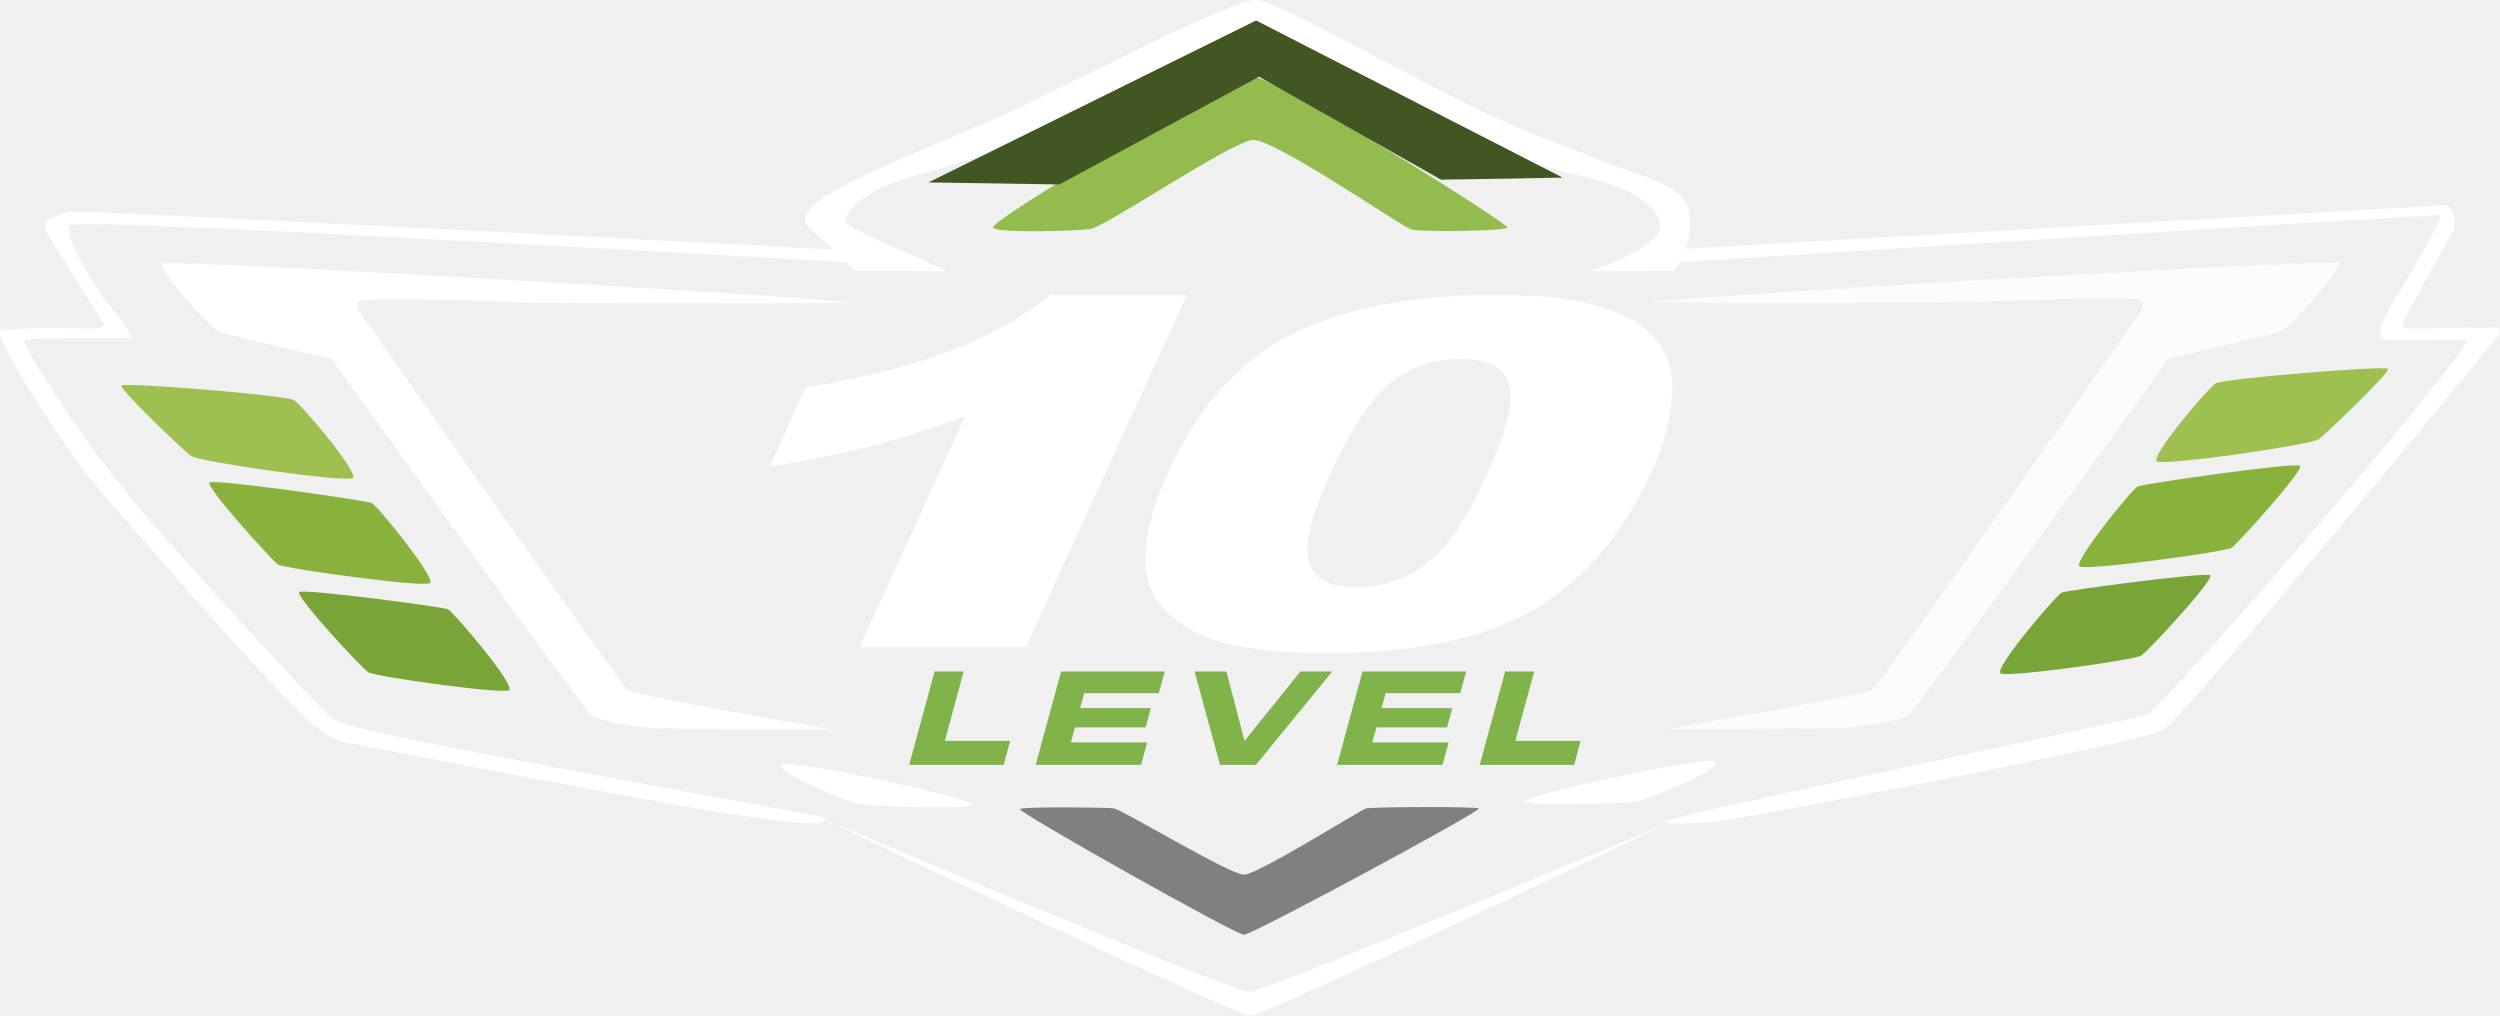
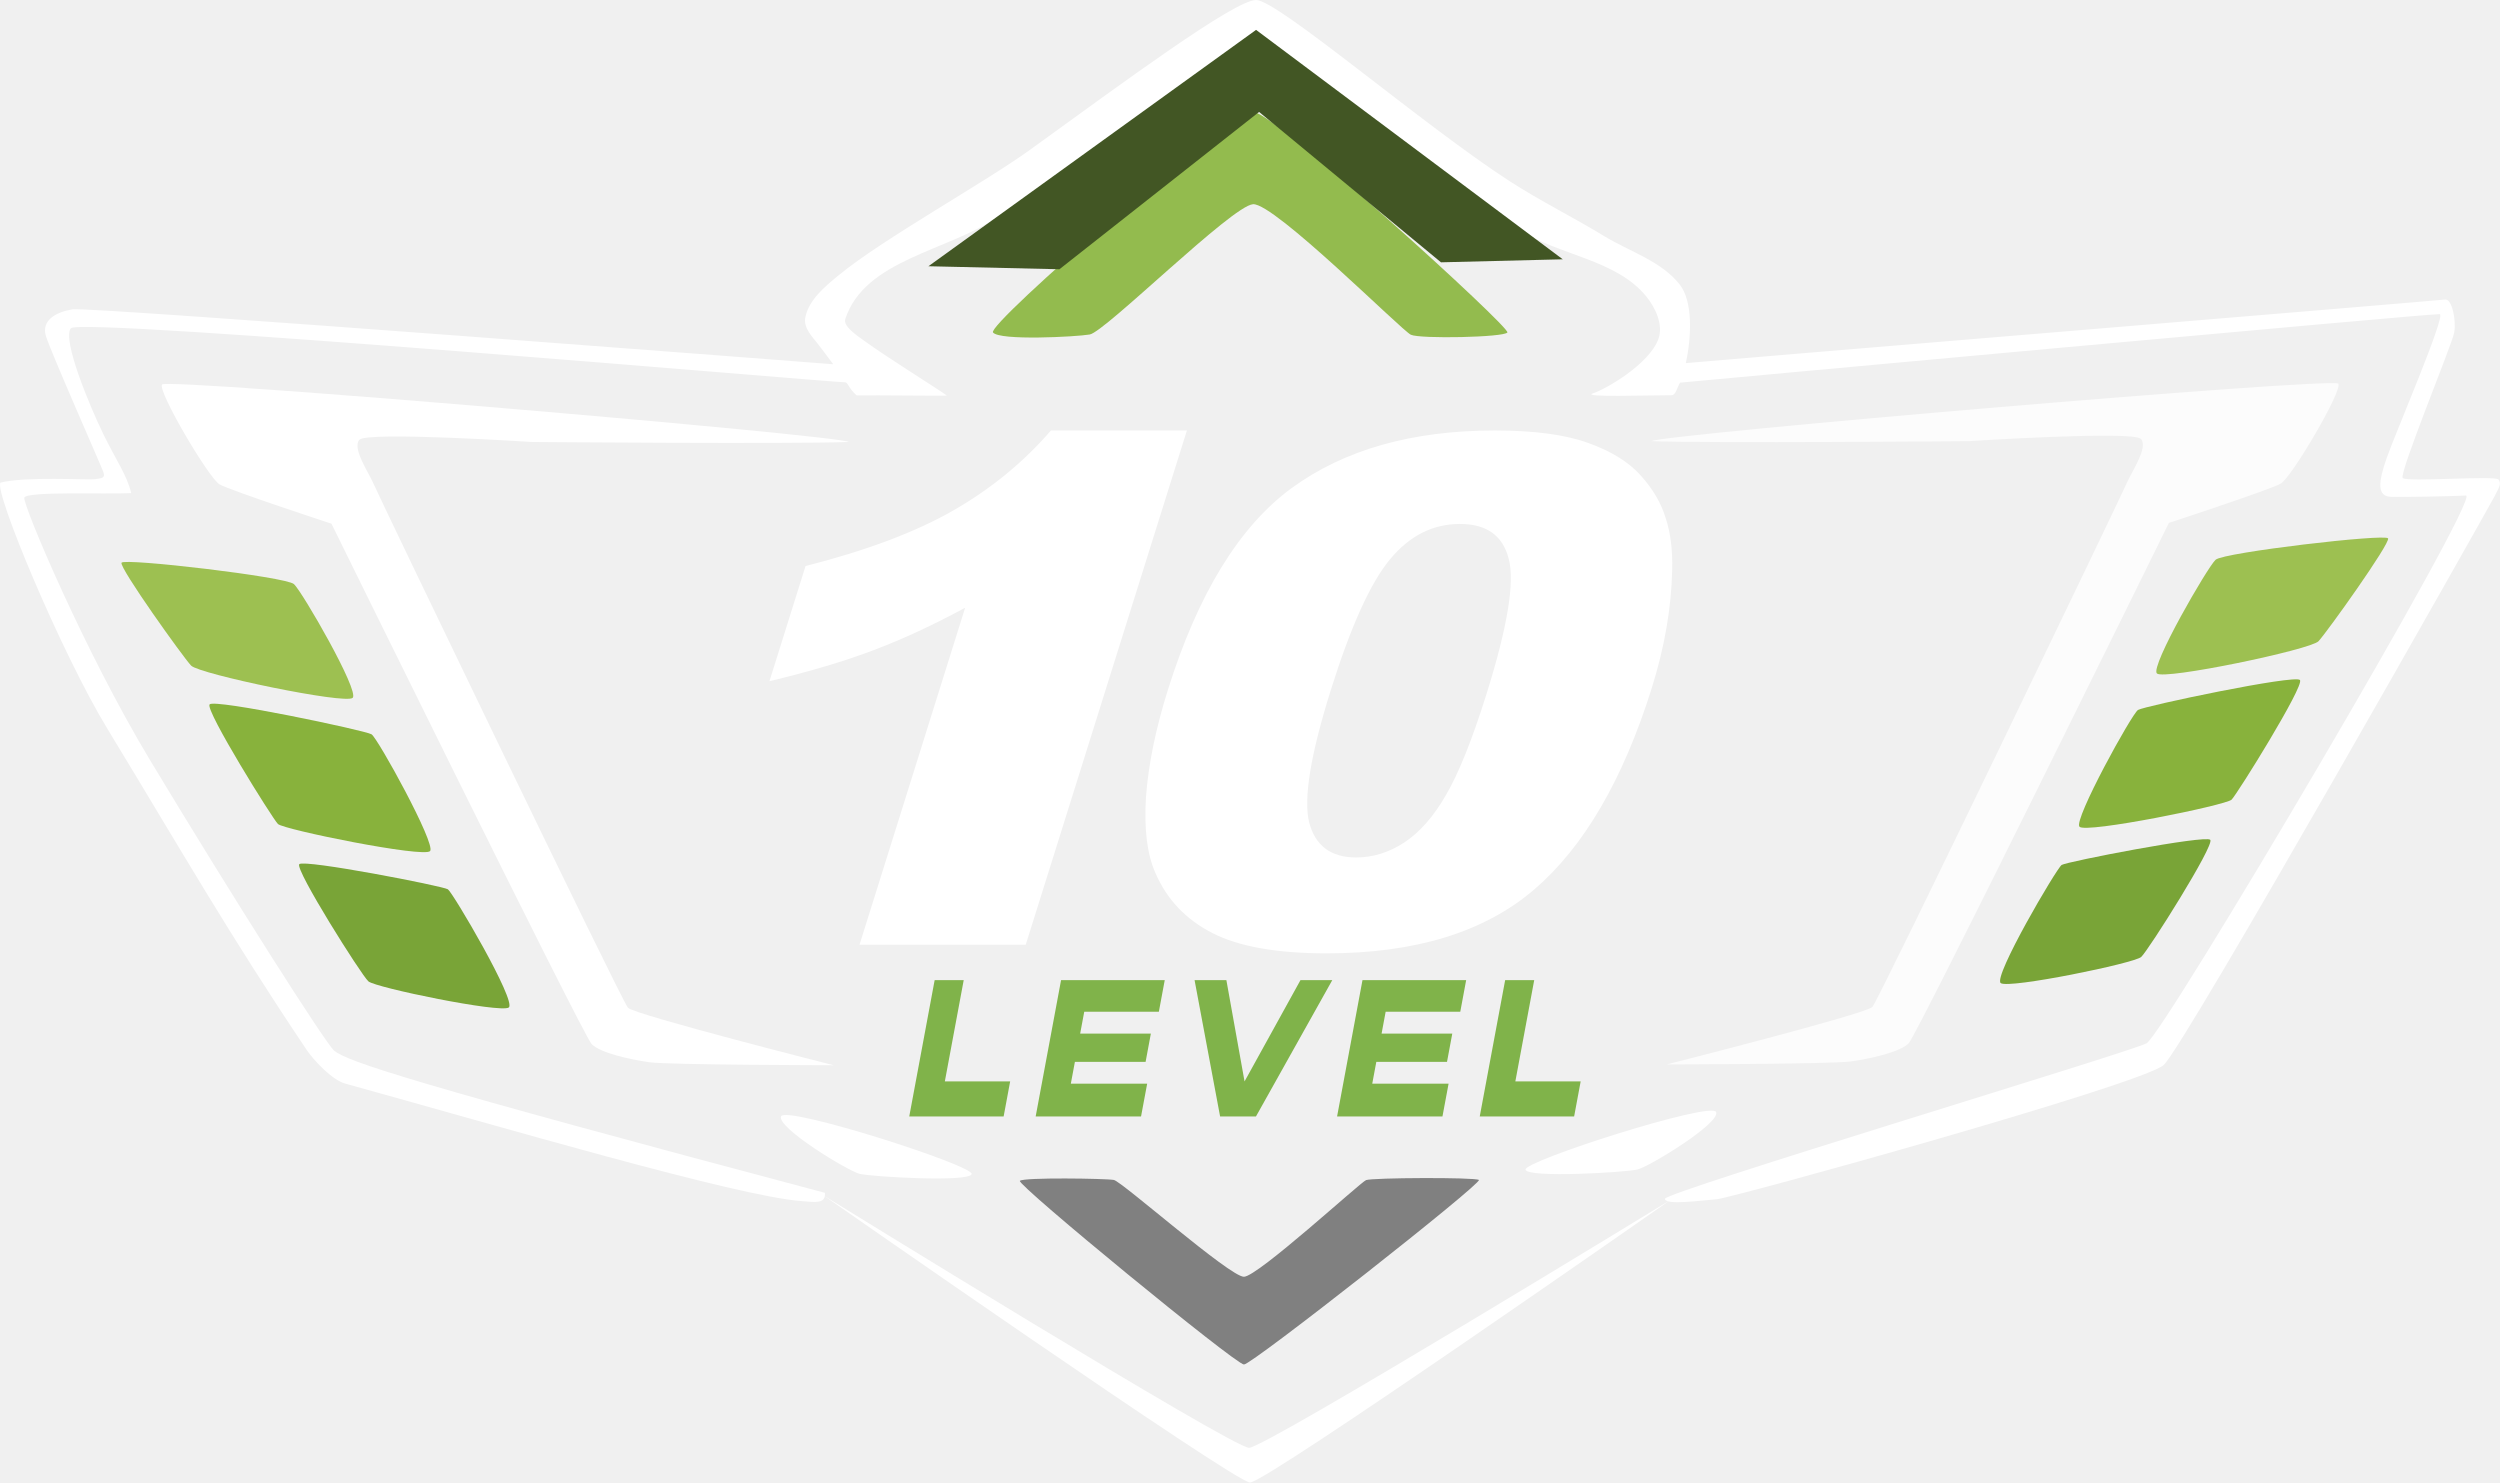
- <svg xmlns="http://www.w3.org/2000/svg" version="1.1" id="Layer_1" x="0px" y="0px" width="32px" height="13px" viewBox="0 0 32 13" enable-background="new 0 0 32 13" xml:space="preserve">
-   <path fill="#808080" d="M13.055,10.355C13.009,10.387 15.818,11.966 15.923,11.965C16.028,11.965 18.985,10.371 18.93,10.347C18.875,10.323 17.561,10.327 17.485,10.348C17.41,10.37 16.101,11.194 15.923,11.196C15.744,11.198 14.359,10.36 14.257,10.347C14.155,10.334 13.101,10.323 13.055,10.355Z" />
-   <path fill="#FFFFFF" d="M21.31,10.513C21.32,10.572 21.785,10.525 21.974,10.516C22.162,10.507 27.424,9.508 27.695,9.339C27.967,9.17 31.869,4.436 31.931,4.351C31.994,4.267 32.02,4.241 31.98,4.205C31.94,4.168 30.807,4.229 30.755,4.192C30.703,4.155 31.384,3.025 31.413,2.918C31.443,2.812 31.386,2.618 31.297,2.627C31.208,2.636 21.73,3.173 21.579,3.184C21.654,2.947 21.669,2.641 21.499,2.494C21.262,2.288 20.858,2.206 20.531,2.07C20.136,1.905 19.72,1.764 19.331,1.592C18.211,1.097 16.356,-0 16.078,0C15.799,0.001 14.364,0.73 13.188,1.312C12.589,1.608 11.304,2.093 10.733,2.414C10.556,2.514 10.35,2.631 10.307,2.786C10.282,2.877 10.403,2.958 10.468,3.015C10.533,3.072 10.665,3.194 10.665,3.194C10.665,3.194 1.146,2.688 0.929,2.712C0.712,2.737 0.528,2.811 0.587,2.945C0.645,3.079 1.297,4.087 1.323,4.139C1.349,4.191 1.312,4.193 1.216,4.202C1.121,4.211 0.338,4.176 0.006,4.232C-0.082,4.303 0.782,5.722 1.374,6.39C2.325,7.461 2.92,8.181 3.924,9.206C4.012,9.295 4.249,9.47 4.418,9.502C6.388,9.875 9.447,10.494 10.269,10.533C10.419,10.54 10.572,10.563 10.559,10.46C5.227,9.491 4.454,9.31 4.279,9.215C4.175,9.158 2.989,7.881 1.918,6.662C1.078,5.707 0.29,4.423 0.311,4.364C0.332,4.306 1.365,4.335 1.679,4.324C1.623,4.163 1.49,4.042 1.318,3.8C1.147,3.558 0.793,2.978 0.906,2.879C1.02,2.779 10.66,3.354 10.813,3.352C10.858,3.352 10.854,3.4 10.965,3.467C11.218,3.465 12.128,3.473 12.12,3.469C11.991,3.404 11.382,3.146 11.082,2.998C10.971,2.943 10.789,2.862 10.82,2.797C11.07,2.276 12.135,2.201 12.747,1.91C13.872,1.376 16.078,0.266 16.078,0.266C16.078,0.266 18.257,1.499 19.447,2.016C19.963,2.241 20.687,2.275 21.073,2.6C21.192,2.7 21.292,2.85 21.228,2.971C21.111,3.193 20.557,3.412 20.391,3.449C20.224,3.486 21.105,3.465 21.398,3.466C21.448,3.466 21.466,3.401 21.504,3.356C21.607,3.348 31.144,2.747 31.229,2.754C31.314,2.761 30.656,3.807 30.549,4.018C30.441,4.229 30.422,4.354 30.609,4.357C30.796,4.36 31.353,4.353 31.564,4.345C31.775,4.338 27.693,9.069 27.476,9.149C27.259,9.228 21.301,10.454 21.311,10.513ZM10.549,10.486C10.549,10.486 15.798,12.996 16,13C16.202,13.004 21.373,10.526 21.373,10.526C21.373,10.526 16.201,12.694 15.989,12.696C15.777,12.698 10.549,10.486 10.549,10.486Z" />
-   <path fill="#FCFCFC" d="M21.334,9.334C21.334,9.334 23.451,9.332 23.696,9.307C23.94,9.283 24.319,9.227 24.431,9.148C24.544,9.07 27.762,4.585 27.762,4.585C27.762,4.585 29.058,4.294 29.195,4.24C29.332,4.186 29.988,3.424 29.931,3.365C29.873,3.306 21.247,3.81 21.14,3.869C21.875,3.887 25.196,3.869 25.196,3.869C25.196,3.869 27.305,3.775 27.404,3.849C27.503,3.922 27.281,4.141 27.22,4.24C27.159,4.34 24.05,8.768 23.967,8.83C23.884,8.892 21.333,9.334 21.333,9.334Z" />
-   <path fill="#79A437" d="M4.715,8.605C4.805,8.661 6.407,8.886 6.512,8.835C6.617,8.783 5.797,7.827 5.733,7.798C5.669,7.769 3.89,7.533 3.831,7.578C3.772,7.623 4.625,8.55 4.715,8.605Z" />
-   <path fill="#88B23C" d="M5.505,7.463C5.582,7.401 4.835,6.473 4.756,6.439C4.677,6.405 2.741,6.126 2.683,6.177C2.624,6.228 3.486,7.177 3.558,7.226C3.629,7.275 5.429,7.525 5.505,7.463Z" />
-   <path fill="#9DC051" d="M1.555,4.935C1.524,4.978 2.343,5.762 2.446,5.837C2.549,5.911 4.426,6.179 4.515,6.119C4.603,6.059 3.866,5.186 3.763,5.122C3.659,5.057 1.586,4.892 1.555,4.935Z" />
-   <path fill="#93BB4E" d="M12.711,2.915C12.791,2.989 13.769,2.954 13.949,2.933C14.145,2.91 15.768,1.804 16.039,1.791C16.31,1.777 17.94,2.897 18.059,2.935C18.178,2.973 19.252,2.958 19.294,2.915C19.337,2.873 16.315,0.989 16.045,0.982C15.776,0.974 12.63,2.842 12.711,2.915Z" />
-   <path fill="#425624" d="M18.445,2.3L20.003,2.274L16.078,0.262L11.884,2.335L13.56,2.361L16.116,0.982Z" />
-   <path fill="#FFFFFF" d="M9.998,9.79C9.94,9.887 10.852,10.268 11.004,10.294C11.157,10.319 12.408,10.37 12.437,10.295C12.466,10.221 10.056,9.692 9.998,9.79Z" />
-   <path fill="#FFFFFF" d="M21.966,9.751C22.024,9.849 21.112,10.23 20.959,10.255C20.807,10.281 19.556,10.332 19.526,10.257C19.497,10.182 21.908,9.654 21.966,9.751Z" />
-   <path fill="#80B34A" d="M11.638,9.79L12.847,9.79L12.93,9.483L12.094,9.483L12.335,8.595L11.963,8.595ZM13.257,9.79L14.605,9.79L14.684,9.503L13.707,9.503L13.759,9.311L14.664,9.311L14.731,9.064L13.826,9.064L13.878,8.872L14.833,8.872L14.909,8.595L13.582,8.595ZM15.617,9.79L16.076,9.79L17.053,8.595L16.646,8.595L15.93,9.483L15.698,8.595L15.29,8.595ZM17.115,9.79L18.464,9.79L18.542,9.503L17.565,9.503L17.617,9.311L18.522,9.311L18.589,9.064L17.684,9.064L17.736,8.872L18.692,8.872L18.767,8.595L17.44,8.595ZM18.941,9.79L20.149,9.79L20.232,9.483L19.396,9.483L19.638,8.595L19.266,8.595Z" />
-   <path fill="#FFFFFF" d="M15.192,3.775L13.129,8.284L11.002,8.284L12.354,5.329C11.939,5.483 11.549,5.607 11.182,5.701C10.818,5.796 10.374,5.887 9.849,5.974L10.311,4.963C11.089,4.828 11.719,4.666 12.202,4.476C12.684,4.287 13.101,4.053 13.452,3.775ZM14.949,6.049C15.335,5.206 15.863,4.617 16.533,4.28C17.207,3.943 18.074,3.775 19.134,3.775C19.644,3.775 20.045,3.812 20.338,3.887C20.632,3.959 20.855,4.055 21.007,4.174C21.16,4.291 21.265,4.415 21.322,4.546C21.384,4.675 21.411,4.826 21.404,5C21.394,5.33 21.306,5.675 21.142,6.034C20.774,6.839 20.273,7.427 19.637,7.8C19.002,8.174 18.116,8.36 16.98,8.36C16.343,8.36 15.856,8.3 15.518,8.181C15.18,8.063 14.938,7.888 14.791,7.658C14.684,7.495 14.643,7.272 14.669,6.99C14.699,6.706 14.792,6.392 14.949,6.049ZM17.034,6.052C16.776,6.617 16.683,7.003 16.757,7.211C16.835,7.416 17.036,7.519 17.359,7.519C17.573,7.519 17.777,7.476 17.971,7.389C18.17,7.3 18.349,7.161 18.508,6.972C18.671,6.782 18.844,6.487 19.027,6.086C19.297,5.497 19.391,5.102 19.311,4.9C19.236,4.696 19.028,4.595 18.687,4.595C18.339,4.595 18.041,4.698 17.791,4.906C17.542,5.112 17.289,5.494 17.034,6.052Z" />
-   <path fill="#FFFFFF" d="M10.671,9.341C10.671,9.341 8.553,9.339 8.309,9.315C8.064,9.29 7.686,9.234 7.573,9.155C7.461,9.077 4.243,4.592 4.243,4.592C4.243,4.592 2.947,4.301 2.81,4.247C2.672,4.193 2.016,3.431 2.074,3.372C2.132,3.313 10.758,3.817 10.865,3.876C10.13,3.894 6.808,3.876 6.808,3.876C6.808,3.876 4.7,3.782 4.601,3.856C4.502,3.929 4.724,4.148 4.785,4.247C4.846,4.347 7.955,8.775 8.038,8.837C8.121,8.899 10.671,9.341 10.671,9.341Z" />
-   <path fill="#79A437" d="M27.407,8.392C27.317,8.447 25.715,8.672 25.61,8.621C25.505,8.57 26.325,7.614 26.389,7.585C26.453,7.556 28.232,7.319 28.291,7.364C28.351,7.41 27.497,8.336 27.407,8.392Z" />
-   <path fill="#88B23C" d="M26.617,7.249C26.541,7.187 27.287,6.26 27.366,6.226C27.446,6.191 29.381,5.912 29.44,5.963C29.498,6.014 28.636,6.963 28.565,7.012C28.493,7.061 26.693,7.311 26.617,7.249Z" />
-   <path fill="#9DC051" d="M30.567,4.721C30.598,4.764 29.779,5.549 29.677,5.623C29.574,5.697 27.696,5.966 27.608,5.905C27.52,5.845 28.256,4.973 28.36,4.908C28.464,4.844 30.536,4.678 30.567,4.721Z" />
+ <svg xmlns="http://www.w3.org/2000/svg" version="1.1" width="166.38px" height="98.663px" viewBox="0 0 166.38 98.663" xml:space="preserve">
+   <path fill="#808080" d="M67.876,78.587C67.637,78.828 82.241,90.814 82.788,90.811C83.335,90.807 98.708,78.712 98.422,78.527C98.136,78.343 91.305,78.377 90.913,78.539C90.521,78.702 83.715,84.954 82.788,84.971C81.861,84.988 74.659,78.626 74.129,78.528C73.6,78.43 68.115,78.346 67.875,78.587Z" />
+   <path fill="#FFFFFF" d="M110.801,79.787C110.85,80.233 113.271,79.883 114.249,79.812C115.227,79.742 142.587,72.162 143.999,70.877C145.411,69.592 165.697,33.665 166.022,33.023C166.347,32.381 166.486,32.186 166.276,31.911C166.066,31.637 160.177,32.094 159.906,31.815C159.635,31.536 163.176,22.956 163.329,22.15C163.482,21.344 163.19,19.867 162.725,19.935C162.261,20.004 112.981,24.079 112.196,24.166C112.585,22.366 112.665,20.044 111.783,18.928C110.547,17.366 108.45,16.744 106.749,15.707C104.695,14.454 102.529,13.387 100.507,12.082C94.686,8.325 85.041,-0.003 83.594,0.002C82.146,0.005 74.685,5.537 68.567,9.957C65.453,12.207 58.775,15.884 55.806,18.325C54.883,19.084 53.814,19.969 53.592,21.143C53.461,21.832 54.092,22.45 54.427,22.881C54.762,23.312 55.452,24.242 55.452,24.242C55.452,24.242 5.959,20.401 4.83,20.586C3.701,20.771 2.748,21.332 3.052,22.352C3.356,23.371 6.741,31.019 6.878,31.413C7.014,31.806 6.82,31.823 6.324,31.891C5.828,31.959 1.756,31.694 0.032,32.117C-0.427,32.654 4.065,43.429 7.142,48.493C12.086,56.628 15.182,62.085 20.404,69.866C20.861,70.547 22.091,71.871 22.971,72.114C33.216,74.947 49.116,79.646 53.39,79.939C54.171,79.992 54.966,80.165 54.9,79.385C27.179,72.028 23.159,70.656 22.247,69.934C21.708,69.506 15.538,59.811 9.97,50.563C5.606,43.314 1.508,33.568 1.617,33.124C1.727,32.68 7.1,32.904 8.731,32.818C8.441,31.593 7.745,30.677 6.853,28.841C5.962,27.006 4.125,22.602 4.713,21.848C5.302,21.094 55.425,25.455 56.22,25.441C56.457,25.437 56.433,25.805 57.012,26.315C58.328,26.294 63.06,26.358 63.017,26.326C62.346,25.836 59.178,23.878 57.619,22.754C57.041,22.337 56.093,21.721 56.256,21.227C57.559,17.272 63.095,16.705 66.277,14.499C72.124,10.444 83.593,2.015 83.593,2.015C83.593,2.015 94.923,11.375 101.111,15.304C103.797,17.01 107.559,17.266 109.568,19.733C110.185,20.491 110.706,21.634 110.373,22.552C109.766,24.233 106.883,25.894 106.019,26.177C105.155,26.459 109.735,26.3 111.254,26.303C111.517,26.303 111.61,25.809 111.808,25.467C112.343,25.41 161.929,20.85 162.37,20.904C162.811,20.958 159.391,28.892 158.834,30.495C158.276,32.099 158.176,33.045 159.148,33.066C160.119,33.087 163.014,33.035 164.111,32.979C165.208,32.922 143.988,68.83 142.859,69.434C141.73,70.039 110.753,79.34 110.802,79.786ZM54.85,79.586C54.85,79.586 82.141,98.634 83.19,98.664C84.239,98.694 111.128,79.888 111.128,79.888C111.128,79.888 84.234,96.339 83.131,96.356C82.029,96.372 54.85,79.586 54.85,79.586Z" />
+   <path fill="#FCFCFC" d="M110.921,70.84C110.921,70.84 121.932,70.823 123.203,70.639C124.474,70.455 126.444,70.027 127.029,69.43C127.614,68.834 144.345,34.797 144.345,34.797C144.345,34.797 151.081,32.592 151.795,32.18C152.509,31.768 155.92,25.983 155.62,25.535C155.321,25.087 110.469,28.917 109.913,29.361C113.737,29.503 131.005,29.361 131.005,29.361C131.005,29.361 141.966,28.652 142.482,29.21C142.999,29.768 141.842,31.424 141.526,32.18C141.21,32.936 125.043,66.544 124.612,67.014C124.181,67.484 110.92,70.84 110.92,70.84Z" />
+   <path fill="#79A437" d="M24.514,65.309C24.983,65.731 33.315,67.44 33.86,67.05C34.404,66.66 30.141,59.405 29.808,59.185C29.475,58.965 20.225,57.171 19.917,57.513C19.61,57.855 24.045,64.887 24.514,65.309Z" />
+   <path fill="#88B23C" d="M28.625,56.639C29.021,56.168 25.14,49.129 24.728,48.87C24.316,48.611 14.253,46.491 13.948,46.879C13.643,47.266 18.125,54.467 18.498,54.839C18.87,55.212 28.228,57.11 28.625,56.639Z" />
+   <path fill="#9DC051" d="M8.087,37.451C7.926,37.776 12.184,43.733 12.718,44.297C13.252,44.861 23.015,46.899 23.473,46.441C23.931,45.982 20.103,39.363 19.564,38.873C19.025,38.383 8.248,37.126 8.087,37.451Z" />
+   <path fill="#93BB4E" d="M66.088,22.126C66.507,22.683 71.591,22.42 72.525,22.261C73.546,22.088 81.984,13.692 83.392,13.591C84.801,13.489 93.278,21.989 93.896,22.278C94.515,22.566 100.098,22.453 100.319,22.127C100.541,21.801 84.829,7.509 83.426,7.45C82.024,7.391 65.668,21.569 66.087,22.126Z" />
+   <path fill="#425624" d="M95.901,17.458L104.004,17.257L83.594,1.989L61.789,17.719L70.506,17.92L83.795,7.45Z" />
+   <path fill="#FFFFFF" d="M51.981,74.297C51.68,75.036 56.422,77.93 57.216,78.123C58.01,78.315 64.514,78.7 64.666,78.135C64.818,77.57 52.282,73.558 51.981,74.297Z" />
+   <path fill="#FFFFFF" d="M114.211,74.007C114.512,74.746 109.77,77.64 108.976,77.833C108.182,78.025 101.678,78.41 101.526,77.845C101.374,77.279 113.91,73.268 114.211,74.007Z" />
+   <path fill="#80B34A" d="M60.513,74.302L66.794,74.302L67.228,71.971L62.881,71.971L64.137,65.23L62.203,65.23ZM68.926,74.302L75.939,74.302L76.346,72.121L71.266,72.121L71.537,70.668L76.242,70.668L76.592,68.788L71.887,68.788L72.158,67.335L77.124,67.335L77.516,65.23L70.616,65.23ZM81.2,74.302L83.587,74.302L88.666,65.23L86.549,65.23L82.827,71.971L81.618,65.23L79.501,65.23ZM88.986,74.302L95.999,74.302L96.406,72.121L91.326,72.121L91.597,70.668L96.302,70.668L96.652,68.788L91.947,68.788L92.218,67.335L97.184,67.335L97.576,65.23L90.676,65.23ZM98.48,74.302L104.762,74.302L105.196,71.971L100.849,71.971L102.105,65.23L100.171,65.23Z" />
+   <path fill="#FFFFFF" d="M78.991,28.649L68.265,62.873L57.203,62.873L64.232,40.447C62.078,41.61 60.046,42.551 58.138,43.27C56.248,43.99 53.938,44.678 51.208,45.336L53.611,37.67C57.656,36.644 60.932,35.412 63.441,33.974C65.951,32.535 68.118,30.76 69.943,28.649ZM77.726,45.911C79.731,39.514 82.476,35.038 85.962,32.482C89.466,29.927 93.974,28.649 99.487,28.649C102.136,28.649 104.222,28.932 105.745,29.498C107.273,30.049 108.432,30.776 109.223,31.679C110.019,32.566 110.565,33.508 110.862,34.502C111.181,35.481 111.323,36.629 111.286,37.945C111.234,40.455 110.78,43.072 109.927,45.796C108.013,51.901 105.404,56.37 102.101,59.201C98.797,62.032 94.192,63.448 88.285,63.448C84.974,63.448 82.439,62.996 80.682,62.093C78.924,61.191 77.666,59.867 76.906,58.122C76.346,56.883 76.133,55.192 76.267,53.049C76.424,50.892 76.911,48.512 77.726,45.911ZM88.565,45.934C87.222,50.218 86.742,53.149 87.125,54.725C87.531,56.286 88.575,57.066 90.258,57.066C91.368,57.066 92.428,56.737 93.44,56.08C94.474,55.406 95.405,54.35 96.231,52.912C97.076,51.473 97.976,49.231 98.93,46.186C100.331,41.718 100.823,38.718 100.408,37.188C100.015,35.642 98.933,34.87 97.161,34.87C95.353,34.87 93.799,35.658 92.5,37.234C91.205,38.795 89.894,41.695 88.565,45.934Z" />
+   <path fill="#FFFFFF" d="M55.483,70.894C55.483,70.894 44.472,70.877 43.201,70.693C41.93,70.509 39.96,70.081 39.375,69.484C38.791,68.888 22.059,34.852 22.059,34.852C22.059,34.852 15.323,32.645 14.609,32.234C13.895,31.822 10.484,26.037 10.784,25.589C11.083,25.142 55.935,28.971 56.491,29.415C52.667,29.557 35.399,29.415 35.399,29.415C35.399,29.415 24.438,28.706 23.922,29.264C23.405,29.822 24.562,31.478 24.878,32.234C25.194,32.99 41.361,66.598 41.792,67.068C42.223,67.538 55.484,70.894 55.484,70.894Z" />
+   <path fill="#79A437" d="M142.501,63.688C142.032,64.11 133.7,65.819 133.155,65.429C132.611,65.039 136.874,57.784 137.207,57.564C137.54,57.344 146.79,55.55 147.098,55.892C147.405,56.234 142.97,63.266 142.501,63.688Z" />
+   <path fill="#88B23C" d="M138.391,55.018C137.995,54.547 141.876,47.508 142.288,47.249C142.7,46.99 152.763,44.87 153.068,45.258C153.373,45.645 148.891,52.846 148.518,53.218C148.145,53.59 138.788,55.489 138.391,55.018Z" />
+   <path fill="#9DC051" d="M158.931,35.83C159.092,36.155 154.834,42.112 154.3,42.676C153.766,43.239 144.003,45.278 143.545,44.82C143.087,44.361 146.915,37.742 147.454,37.252C147.993,36.762 158.77,35.505 158.931,35.83Z" />
</svg>
